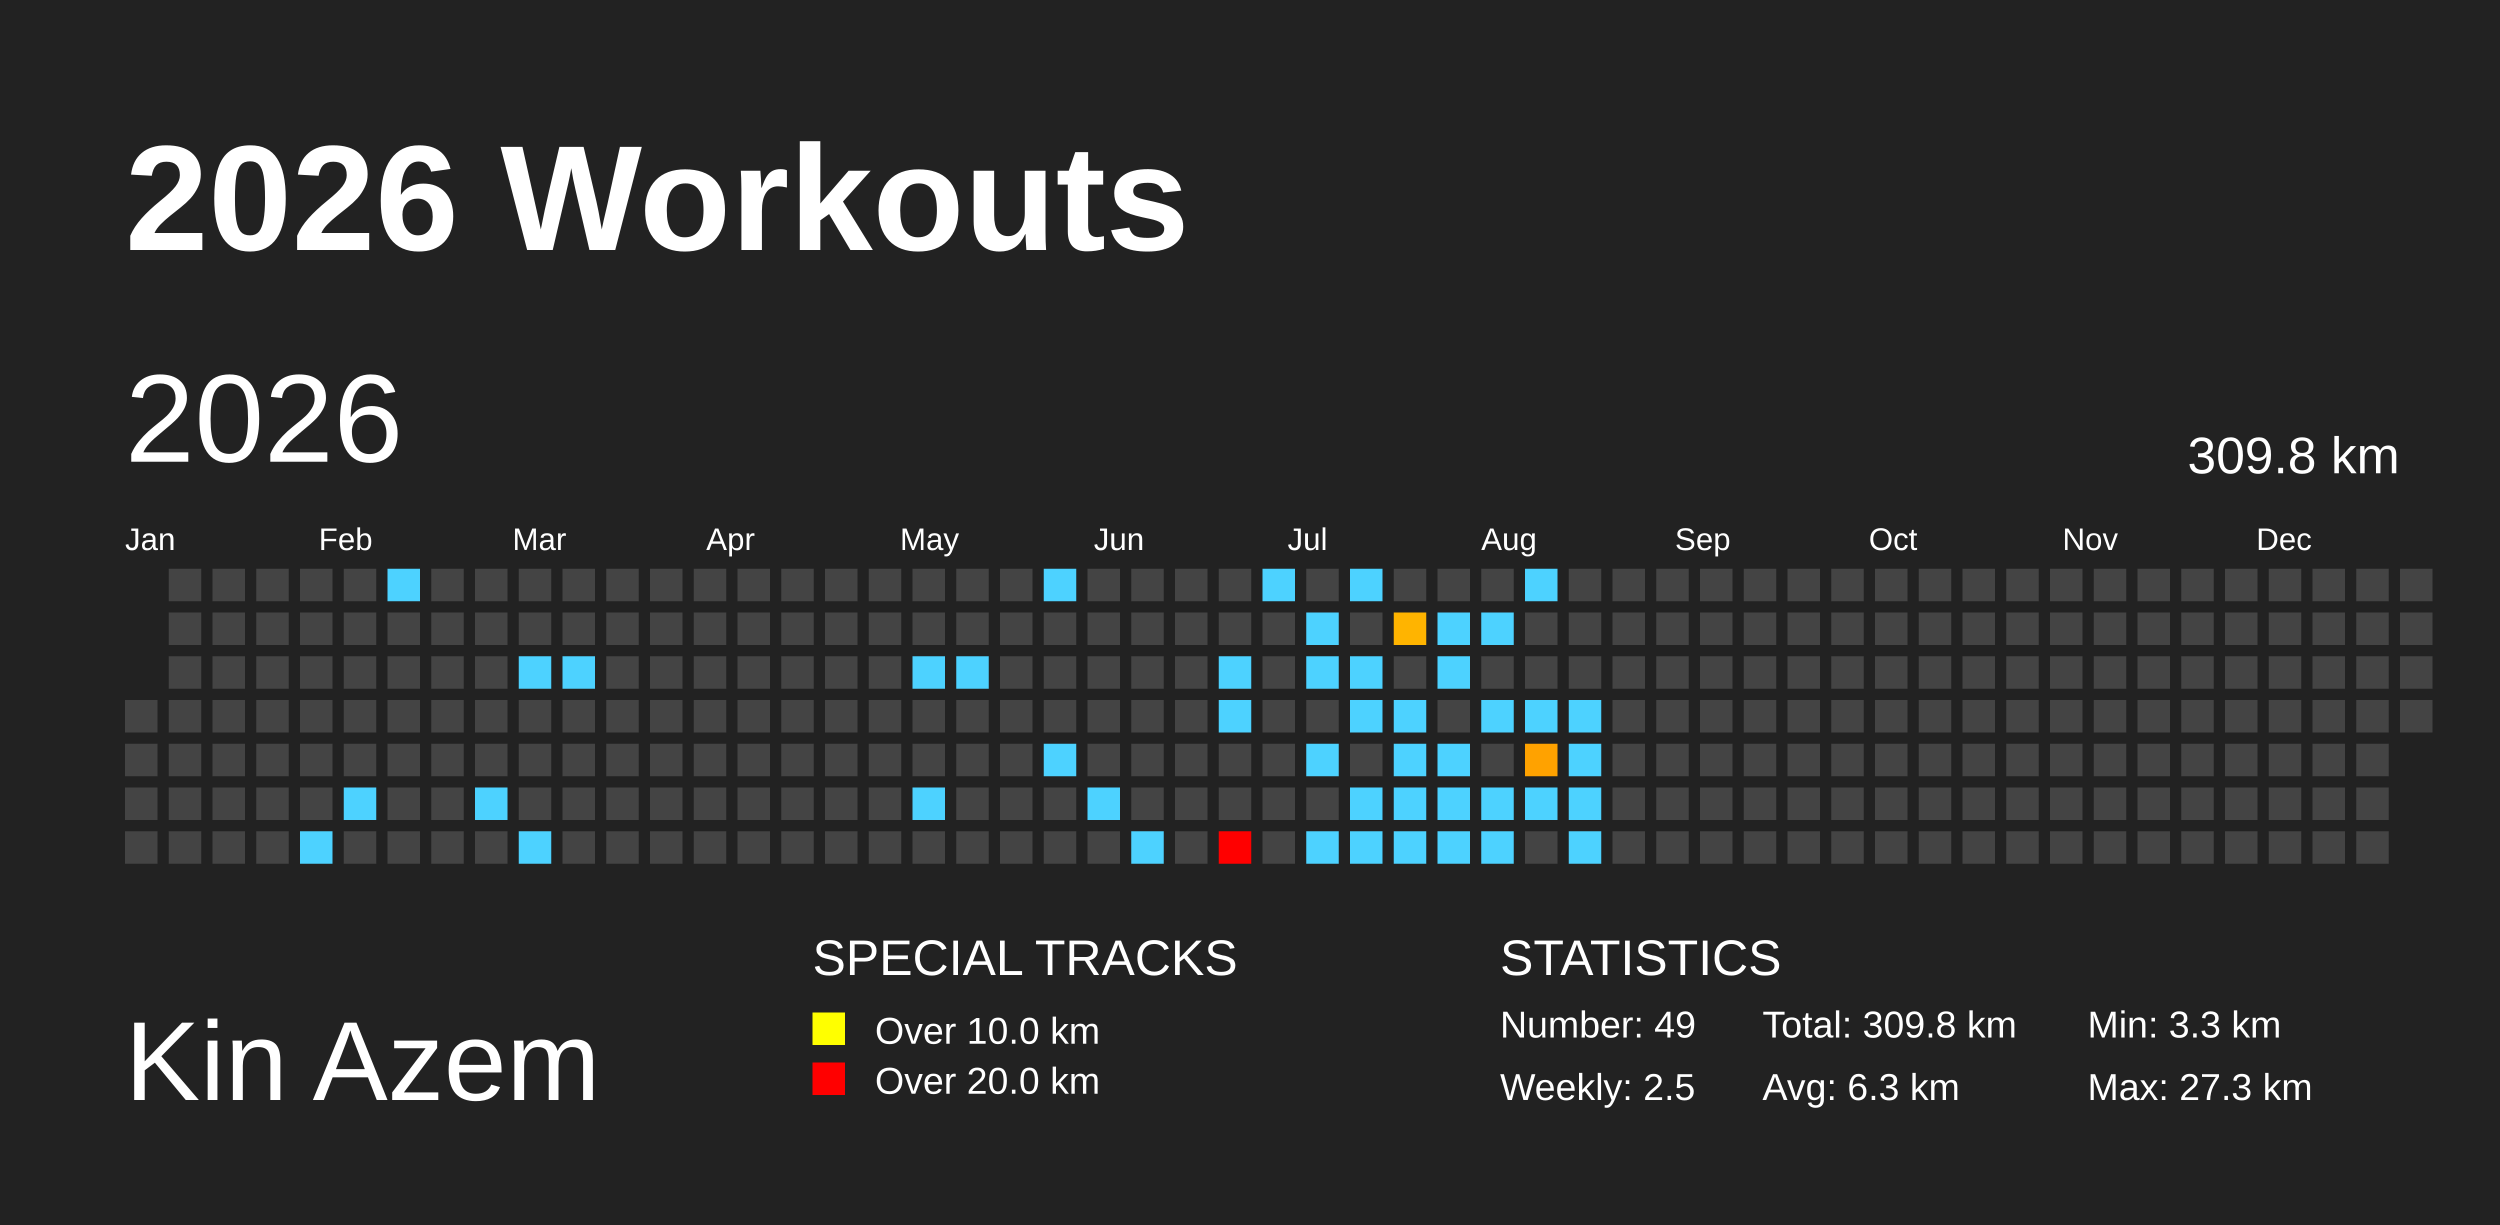
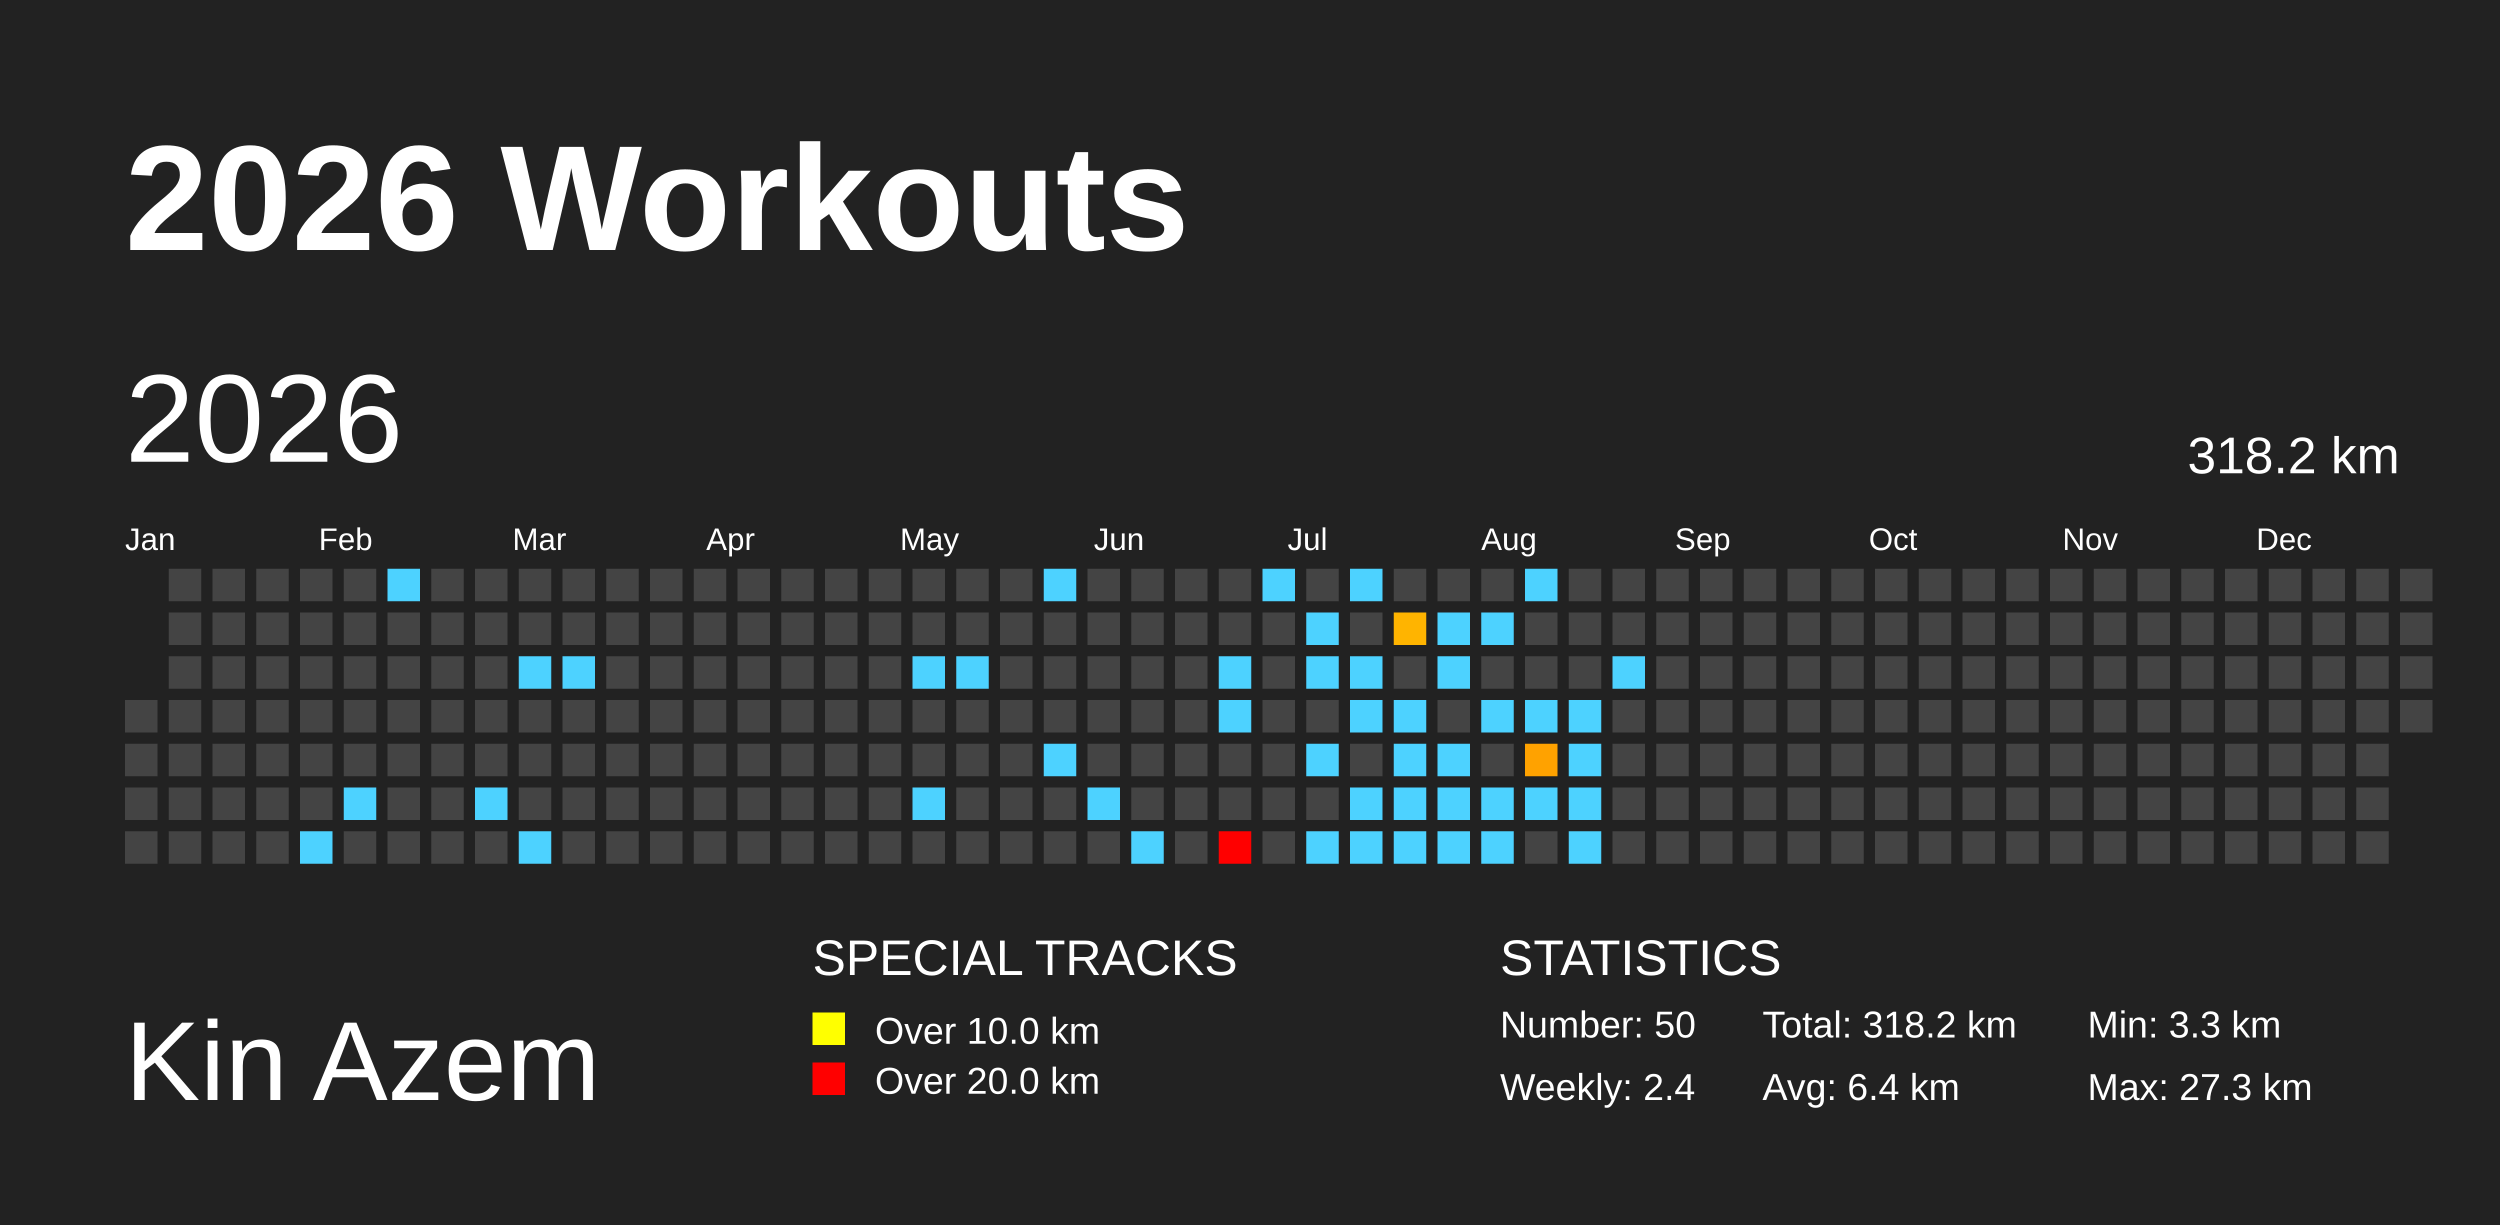
<svg xmlns="http://www.w3.org/2000/svg" baseProfile="full" height="98mm" version="1.1" viewBox="0,0,200,98" width="200mm">
  <defs>
    <pattern height="2" id="indoor-stripe" patternUnits="userSpaceOnUse" width="2">
      <line stroke="white" stroke-opacity="0.45" stroke-width="0.5" x1="0" x2="2" y1="2" y2="0" />
    </pattern>
  </defs>
  <rect fill="#222222" height="98" width="200" x="0" y="0" />
  <text fill="#FFFFFF" style="font-size:12px; font-family:Arial; font-weight:bold;" x="10" y="20">2026 Workouts</text>
  <text fill="#FFFFFF" style="font-size:9px; font-family:Arial" x="10" y="88">Kin Azem</text>
  <text fill="#FFFFFF" style="font-size:4px; font-family:Arial" x="65" y="78">SPECIAL TRACKS</text>
  <rect fill="yellow" height="2.6" width="2.6" x="65" y="81" />
  <text fill="#FFFFFF" style="font-size:3px; font-family:Arial" x="70" y="83.5">Over 10.0 km</text>
  <rect fill="red" height="2.6" width="2.6" x="65" y="85" />
  <text fill="#FFFFFF" style="font-size:3px; font-family:Arial" x="70" y="87.5">Over 20.0 km</text>
  <text fill="#FFFFFF" style="font-size:4px; font-family:Arial" x="120" y="78">STATISTICS</text>
-   <text fill="#FFFFFF" style="font-size:3px; font-family:Arial" x="120" y="83">Number: 49</text>
-   <text fill="#FFFFFF" style="font-size:3px; font-family:Arial" x="120" y="88">Weekly: 2.5</text>
-   <text fill="#FFFFFF" style="font-size:3px; font-family:Arial" x="141" y="83">Total: 309.8 km</text>
-   <text fill="#FFFFFF" style="font-size:3px; font-family:Arial" x="141" y="88">Avg: 6.3 km</text>
+   <text fill="#FFFFFF" style="font-size:3px; font-family:Arial" x="120" y="83">Number: 50</text>
+   <text fill="#FFFFFF" style="font-size:3px; font-family:Arial" x="120" y="88">Weekly: 2.4</text>
+   <text fill="#FFFFFF" style="font-size:3px; font-family:Arial" x="141" y="83">Total: 318.2 km</text>
+   <text fill="#FFFFFF" style="font-size:3px; font-family:Arial" x="141" y="88">Avg: 6.4 km</text>
  <text fill="#FFFFFF" style="font-size:3px; font-family:Arial" x="167" y="83">Min: 3.3 km</text>
  <text fill="#FFFFFF" style="font-size:3px; font-family:Arial" x="167" y="88">Max: 27.3 km</text>
  <text dominant-baseline="hanging" fill="#FFFFFF" style="font-size:10.0px; font-family:Arial;" x="10" y="30">2026</text>
-   <text dominant-baseline="hanging" fill="#FFFFFF" style="font-size:4.125px; font-family:Arial;" x="175" y="35">309.8 km</text>
+   <text dominant-baseline="hanging" fill="#FFFFFF" style="font-size:4.125px; font-family:Arial;" x="175" y="35">318.2 km</text>
  <text fill="#FFFFFF" style="font-size:2.5px; font-family:Arial" x="10.0" y="44">Jan</text>
  <text fill="#FFFFFF" style="font-size:2.5px; font-family:Arial" x="25.5" y="44">Feb</text>
  <text fill="#FFFFFF" style="font-size:2.5px; font-family:Arial" x="41.0" y="44">Mar</text>
  <text fill="#FFFFFF" style="font-size:2.5px; font-family:Arial" x="56.5" y="44">Apr</text>
  <text fill="#FFFFFF" style="font-size:2.5px; font-family:Arial" x="72.0" y="44">May</text>
  <text fill="#FFFFFF" style="font-size:2.5px; font-family:Arial" x="87.5" y="44">Jun</text>
  <text fill="#FFFFFF" style="font-size:2.5px; font-family:Arial" x="103.0" y="44">Jul</text>
  <text fill="#FFFFFF" style="font-size:2.5px; font-family:Arial" x="118.5" y="44">Aug</text>
  <text fill="#FFFFFF" style="font-size:2.5px; font-family:Arial" x="134.0" y="44">Sep</text>
  <text fill="#FFFFFF" style="font-size:2.5px; font-family:Arial" x="149.5" y="44">Oct</text>
  <text fill="#FFFFFF" style="font-size:2.5px; font-family:Arial" x="165.0" y="44">Nov</text>
  <text fill="#FFFFFF" style="font-size:2.5px; font-family:Arial" x="180.5" y="44">Dec</text>
  <rect fill="#444444" height="2.6" width="2.6" x="10.0" y="56.0" />
  <rect fill="#444444" height="2.6" width="2.6" x="10.0" y="59.5" />
  <rect fill="#444444" height="2.6" width="2.6" x="10.0" y="63.0" />
  <rect fill="#444444" height="2.6" width="2.6" x="10.0" y="66.5" />
  <rect fill="#444444" height="2.6" width="2.6" x="13.5" y="45.5" />
  <rect fill="#444444" height="2.6" width="2.6" x="13.5" y="49.0" />
  <rect fill="#444444" height="2.6" width="2.6" x="13.5" y="52.5" />
  <rect fill="#444444" height="2.6" width="2.6" x="13.5" y="56.0" />
  <rect fill="#444444" height="2.6" width="2.6" x="13.5" y="59.5" />
  <rect fill="#444444" height="2.6" width="2.6" x="13.5" y="63.0" />
  <rect fill="#444444" height="2.6" width="2.6" x="13.5" y="66.5" />
  <rect fill="#444444" height="2.6" width="2.6" x="17.0" y="45.5" />
  <rect fill="#444444" height="2.6" width="2.6" x="17.0" y="49.0" />
  <rect fill="#444444" height="2.6" width="2.6" x="17.0" y="52.5" />
  <rect fill="#444444" height="2.6" width="2.6" x="17.0" y="56.0" />
  <rect fill="#444444" height="2.6" width="2.6" x="17.0" y="59.5" />
  <rect fill="#444444" height="2.6" width="2.6" x="17.0" y="63.0" />
  <rect fill="#444444" height="2.6" width="2.6" x="17.0" y="66.5" />
  <rect fill="#444444" height="2.6" width="2.6" x="20.5" y="45.5" />
  <rect fill="#444444" height="2.6" width="2.6" x="20.5" y="49.0" />
  <rect fill="#444444" height="2.6" width="2.6" x="20.5" y="52.5" />
  <rect fill="#444444" height="2.6" width="2.6" x="20.5" y="56.0" />
  <rect fill="#444444" height="2.6" width="2.6" x="20.5" y="59.5" />
  <rect fill="#444444" height="2.6" width="2.6" x="20.5" y="63.0" />
  <rect fill="#444444" height="2.6" width="2.6" x="20.5" y="66.5" />
  <rect fill="#444444" height="2.6" width="2.6" x="24.0" y="45.5" />
  <rect fill="#444444" height="2.6" width="2.6" x="24.0" y="49.0" />
  <rect fill="#444444" height="2.6" width="2.6" x="24.0" y="52.5" />
  <rect fill="#444444" height="2.6" width="2.6" x="24.0" y="56.0" />
  <rect fill="#444444" height="2.6" width="2.6" x="24.0" y="59.5" />
  <rect fill="#444444" height="2.6" width="2.6" x="24.0" y="63.0" />
  <rect fill="#4dd2ff" height="2.6" width="2.6" x="24.0" y="66.5" />
  <rect fill="#444444" height="2.6" width="2.6" x="27.5" y="45.5" />
  <rect fill="#444444" height="2.6" width="2.6" x="27.5" y="49.0" />
  <rect fill="#444444" height="2.6" width="2.6" x="27.5" y="52.5" />
  <rect fill="#444444" height="2.6" width="2.6" x="27.5" y="56.0" />
  <rect fill="#444444" height="2.6" width="2.6" x="27.5" y="59.5" />
  <rect fill="#4dd2ff" height="2.6" width="2.6" x="27.5" y="63.0" />
  <rect fill="#444444" height="2.6" width="2.6" x="27.5" y="66.5" />
  <rect fill="#4dd2ff" height="2.6" width="2.6" x="31.0" y="45.5" />
  <rect fill="#444444" height="2.6" width="2.6" x="31.0" y="49.0" />
  <rect fill="#444444" height="2.6" width="2.6" x="31.0" y="52.5" />
  <rect fill="#444444" height="2.6" width="2.6" x="31.0" y="56.0" />
  <rect fill="#444444" height="2.6" width="2.6" x="31.0" y="59.5" />
  <rect fill="#444444" height="2.6" width="2.6" x="31.0" y="63.0" />
  <rect fill="#444444" height="2.6" width="2.6" x="31.0" y="66.5" />
  <rect fill="#444444" height="2.6" width="2.6" x="34.5" y="45.5" />
  <rect fill="#444444" height="2.6" width="2.6" x="34.5" y="49.0" />
  <rect fill="#444444" height="2.6" width="2.6" x="34.5" y="52.5" />
  <rect fill="#444444" height="2.6" width="2.6" x="34.5" y="56.0" />
  <rect fill="#444444" height="2.6" width="2.6" x="34.5" y="59.5" />
  <rect fill="#444444" height="2.6" width="2.6" x="34.5" y="63.0" />
  <rect fill="#444444" height="2.6" width="2.6" x="34.5" y="66.5" />
  <rect fill="#444444" height="2.6" width="2.6" x="38.0" y="45.5" />
  <rect fill="#444444" height="2.6" width="2.6" x="38.0" y="49.0" />
  <rect fill="#444444" height="2.6" width="2.6" x="38.0" y="52.5" />
  <rect fill="#444444" height="2.6" width="2.6" x="38.0" y="56.0" />
  <rect fill="#444444" height="2.6" width="2.6" x="38.0" y="59.5" />
  <rect fill="#4dd2ff" height="2.6" width="2.6" x="38.0" y="63.0" />
  <rect fill="#444444" height="2.6" width="2.6" x="38.0" y="66.5" />
  <rect fill="#444444" height="2.6" width="2.6" x="41.5" y="45.5" />
  <rect fill="#444444" height="2.6" width="2.6" x="41.5" y="49.0" />
  <rect fill="#4dd2ff" height="2.6" width="2.6" x="41.5" y="52.5" />
  <rect fill="#444444" height="2.6" width="2.6" x="41.5" y="56.0" />
  <rect fill="#444444" height="2.6" width="2.6" x="41.5" y="59.5" />
  <rect fill="#444444" height="2.6" width="2.6" x="41.5" y="63.0" />
  <rect fill="#4dd2ff" height="2.6" width="2.6" x="41.5" y="66.5" />
  <rect fill="#444444" height="2.6" width="2.6" x="45.0" y="45.5" />
  <rect fill="#444444" height="2.6" width="2.6" x="45.0" y="49.0" />
  <rect fill="#4dd2ff" height="2.6" width="2.6" x="45.0" y="52.5" />
  <rect fill="#444444" height="2.6" width="2.6" x="45.0" y="56.0" />
  <rect fill="#444444" height="2.6" width="2.6" x="45.0" y="59.5" />
  <rect fill="#444444" height="2.6" width="2.6" x="45.0" y="63.0" />
  <rect fill="#444444" height="2.6" width="2.6" x="45.0" y="66.5" />
  <rect fill="#444444" height="2.6" width="2.6" x="48.5" y="45.5" />
  <rect fill="#444444" height="2.6" width="2.6" x="48.5" y="49.0" />
  <rect fill="#444444" height="2.6" width="2.6" x="48.5" y="52.5" />
  <rect fill="#444444" height="2.6" width="2.6" x="48.5" y="56.0" />
  <rect fill="#444444" height="2.6" width="2.6" x="48.5" y="59.5" />
  <rect fill="#444444" height="2.6" width="2.6" x="48.5" y="63.0" />
  <rect fill="#444444" height="2.6" width="2.6" x="48.5" y="66.5" />
  <rect fill="#444444" height="2.6" width="2.6" x="52.0" y="45.5" />
  <rect fill="#444444" height="2.6" width="2.6" x="52.0" y="49.0" />
  <rect fill="#444444" height="2.6" width="2.6" x="52.0" y="52.5" />
  <rect fill="#444444" height="2.6" width="2.6" x="52.0" y="56.0" />
  <rect fill="#444444" height="2.6" width="2.6" x="52.0" y="59.5" />
  <rect fill="#444444" height="2.6" width="2.6" x="52.0" y="63.0" />
  <rect fill="#444444" height="2.6" width="2.6" x="52.0" y="66.5" />
  <rect fill="#444444" height="2.6" width="2.6" x="55.5" y="45.5" />
  <rect fill="#444444" height="2.6" width="2.6" x="55.5" y="49.0" />
  <rect fill="#444444" height="2.6" width="2.6" x="55.5" y="52.5" />
  <rect fill="#444444" height="2.6" width="2.6" x="55.5" y="56.0" />
  <rect fill="#444444" height="2.6" width="2.6" x="55.5" y="59.5" />
  <rect fill="#444444" height="2.6" width="2.6" x="55.5" y="63.0" />
  <rect fill="#444444" height="2.6" width="2.6" x="55.5" y="66.5" />
  <rect fill="#444444" height="2.6" width="2.6" x="59.0" y="45.5" />
  <rect fill="#444444" height="2.6" width="2.6" x="59.0" y="49.0" />
  <rect fill="#444444" height="2.6" width="2.6" x="59.0" y="52.5" />
  <rect fill="#444444" height="2.6" width="2.6" x="59.0" y="56.0" />
  <rect fill="#444444" height="2.6" width="2.6" x="59.0" y="59.5" />
  <rect fill="#444444" height="2.6" width="2.6" x="59.0" y="63.0" />
  <rect fill="#444444" height="2.6" width="2.6" x="59.0" y="66.5" />
  <rect fill="#444444" height="2.6" width="2.6" x="62.5" y="45.5" />
  <rect fill="#444444" height="2.6" width="2.6" x="62.5" y="49.0" />
  <rect fill="#444444" height="2.6" width="2.6" x="62.5" y="52.5" />
  <rect fill="#444444" height="2.6" width="2.6" x="62.5" y="56.0" />
  <rect fill="#444444" height="2.6" width="2.6" x="62.5" y="59.5" />
  <rect fill="#444444" height="2.6" width="2.6" x="62.5" y="63.0" />
  <rect fill="#444444" height="2.6" width="2.6" x="62.5" y="66.5" />
  <rect fill="#444444" height="2.6" width="2.6" x="66.0" y="45.5" />
  <rect fill="#444444" height="2.6" width="2.6" x="66.0" y="49.0" />
  <rect fill="#444444" height="2.6" width="2.6" x="66.0" y="52.5" />
  <rect fill="#444444" height="2.6" width="2.6" x="66.0" y="56.0" />
  <rect fill="#444444" height="2.6" width="2.6" x="66.0" y="59.5" />
  <rect fill="#444444" height="2.6" width="2.6" x="66.0" y="63.0" />
  <rect fill="#444444" height="2.6" width="2.6" x="66.0" y="66.5" />
  <rect fill="#444444" height="2.6" width="2.6" x="69.5" y="45.5" />
  <rect fill="#444444" height="2.6" width="2.6" x="69.5" y="49.0" />
  <rect fill="#444444" height="2.6" width="2.6" x="69.5" y="52.5" />
  <rect fill="#444444" height="2.6" width="2.6" x="69.5" y="56.0" />
  <rect fill="#444444" height="2.6" width="2.6" x="69.5" y="59.5" />
  <rect fill="#444444" height="2.6" width="2.6" x="69.5" y="63.0" />
  <rect fill="#444444" height="2.6" width="2.6" x="69.5" y="66.5" />
  <rect fill="#444444" height="2.6" width="2.6" x="73.0" y="45.5" />
  <rect fill="#444444" height="2.6" width="2.6" x="73.0" y="49.0" />
  <rect fill="#4dd2ff" height="2.6" width="2.6" x="73.0" y="52.5" />
  <rect fill="#444444" height="2.6" width="2.6" x="73.0" y="56.0" />
  <rect fill="#444444" height="2.6" width="2.6" x="73.0" y="59.5" />
  <rect fill="#4dd2ff" height="2.6" width="2.6" x="73.0" y="63.0" />
  <rect fill="#444444" height="2.6" width="2.6" x="73.0" y="66.5" />
  <rect fill="#444444" height="2.6" width="2.6" x="76.5" y="45.5" />
  <rect fill="#444444" height="2.6" width="2.6" x="76.5" y="49.0" />
  <rect fill="#4dd2ff" height="2.6" width="2.6" x="76.5" y="52.5" />
  <rect fill="#444444" height="2.6" width="2.6" x="76.5" y="56.0" />
  <rect fill="#444444" height="2.6" width="2.6" x="76.5" y="59.5" />
  <rect fill="#444444" height="2.6" width="2.6" x="76.5" y="63.0" />
  <rect fill="#444444" height="2.6" width="2.6" x="76.5" y="66.5" />
  <rect fill="#444444" height="2.6" width="2.6" x="80.0" y="45.5" />
  <rect fill="#444444" height="2.6" width="2.6" x="80.0" y="49.0" />
  <rect fill="#444444" height="2.6" width="2.6" x="80.0" y="52.5" />
  <rect fill="#444444" height="2.6" width="2.6" x="80.0" y="56.0" />
  <rect fill="#444444" height="2.6" width="2.6" x="80.0" y="59.5" />
  <rect fill="#444444" height="2.6" width="2.6" x="80.0" y="63.0" />
  <rect fill="#444444" height="2.6" width="2.6" x="80.0" y="66.5" />
  <rect fill="#4dd2ff" height="2.6" width="2.6" x="83.5" y="45.5" />
  <rect fill="#444444" height="2.6" width="2.6" x="83.5" y="49.0" />
  <rect fill="#444444" height="2.6" width="2.6" x="83.5" y="52.5" />
  <rect fill="#444444" height="2.6" width="2.6" x="83.5" y="56.0" />
  <rect fill="#4dd2ff" height="2.6" width="2.6" x="83.5" y="59.5" />
  <rect fill="#444444" height="2.6" width="2.6" x="83.5" y="63.0" />
  <rect fill="#444444" height="2.6" width="2.6" x="83.5" y="66.5" />
  <rect fill="#444444" height="2.6" width="2.6" x="87.0" y="45.5" />
  <rect fill="#444444" height="2.6" width="2.6" x="87.0" y="49.0" />
  <rect fill="#444444" height="2.6" width="2.6" x="87.0" y="52.5" />
  <rect fill="#444444" height="2.6" width="2.6" x="87.0" y="56.0" />
  <rect fill="#444444" height="2.6" width="2.6" x="87.0" y="59.5" />
  <rect fill="#4dd2ff" height="2.6" width="2.6" x="87.0" y="63.0" />
  <rect fill="#444444" height="2.6" width="2.6" x="87.0" y="66.5" />
  <rect fill="#444444" height="2.6" width="2.6" x="90.5" y="45.5" />
  <rect fill="#444444" height="2.6" width="2.6" x="90.5" y="49.0" />
  <rect fill="#444444" height="2.6" width="2.6" x="90.5" y="52.5" />
  <rect fill="#444444" height="2.6" width="2.6" x="90.5" y="56.0" />
  <rect fill="#444444" height="2.6" width="2.6" x="90.5" y="59.5" />
  <rect fill="#444444" height="2.6" width="2.6" x="90.5" y="63.0" />
  <rect fill="#4dd2ff" height="2.6" width="2.6" x="90.5" y="66.5" />
  <rect fill="#444444" height="2.6" width="2.6" x="94.0" y="45.5" />
  <rect fill="#444444" height="2.6" width="2.6" x="94.0" y="49.0" />
  <rect fill="#444444" height="2.6" width="2.6" x="94.0" y="52.5" />
  <rect fill="#444444" height="2.6" width="2.6" x="94.0" y="56.0" />
  <rect fill="#444444" height="2.6" width="2.6" x="94.0" y="59.5" />
  <rect fill="#444444" height="2.6" width="2.6" x="94.0" y="63.0" />
  <rect fill="#444444" height="2.6" width="2.6" x="94.0" y="66.5" />
  <rect fill="#444444" height="2.6" width="2.6" x="97.5" y="45.5" />
  <rect fill="#444444" height="2.6" width="2.6" x="97.5" y="49.0" />
  <rect fill="#4dd2ff" height="2.6" width="2.6" x="97.5" y="52.5" />
  <rect fill="#4dd2ff" height="2.6" width="2.6" x="97.5" y="56.0" />
  <rect fill="#444444" height="2.6" width="2.6" x="97.5" y="59.5" />
  <rect fill="#444444" height="2.6" width="2.6" x="97.5" y="63.0" />
  <rect fill="red" height="2.6" width="2.6" x="97.5" y="66.5" />
  <rect fill="#4dd2ff" height="2.6" width="2.6" x="101.0" y="45.5" />
  <rect fill="#444444" height="2.6" width="2.6" x="101.0" y="49.0" />
  <rect fill="#444444" height="2.6" width="2.6" x="101.0" y="52.5" />
  <rect fill="#444444" height="2.6" width="2.6" x="101.0" y="56.0" />
  <rect fill="#444444" height="2.6" width="2.6" x="101.0" y="59.5" />
  <rect fill="#444444" height="2.6" width="2.6" x="101.0" y="63.0" />
  <rect fill="#444444" height="2.6" width="2.6" x="101.0" y="66.5" />
  <rect fill="#444444" height="2.6" width="2.6" x="104.5" y="45.5" />
  <rect fill="#4dd2ff" height="2.6" width="2.6" x="104.5" y="49.0" />
  <rect fill="#4dd2ff" height="2.6" width="2.6" x="104.5" y="52.5" />
  <rect fill="#444444" height="2.6" width="2.6" x="104.5" y="56.0" />
  <rect fill="#4dd2ff" height="2.6" width="2.6" x="104.5" y="59.5" />
  <rect fill="#444444" height="2.6" width="2.6" x="104.5" y="63.0" />
  <rect fill="#4dd2ff" height="2.6" width="2.6" x="104.5" y="66.5" />
  <rect fill="#4dd2ff" height="2.6" width="2.6" x="108.0" y="45.5" />
  <rect fill="#444444" height="2.6" width="2.6" x="108.0" y="49.0" />
  <rect fill="#4dd2ff" height="2.6" width="2.6" x="108.0" y="52.5" />
  <rect fill="#4dd2ff" height="2.6" width="2.6" x="108.0" y="56.0" />
  <rect fill="#444444" height="2.6" width="2.6" x="108.0" y="59.5" />
  <rect fill="#4dd2ff" height="2.6" width="2.6" x="108.0" y="63.0" />
  <rect fill="#4dd2ff" height="2.6" width="2.6" x="108.0" y="66.5" />
  <rect fill="#444444" height="2.6" width="2.6" x="111.5" y="45.5" />
  <rect fill="#ffb400" height="2.6" width="2.6" x="111.5" y="49.0" />
  <rect fill="#444444" height="2.6" width="2.6" x="111.5" y="52.5" />
  <rect fill="#4dd2ff" height="2.6" width="2.6" x="111.5" y="56.0" />
  <rect fill="#4dd2ff" height="2.6" width="2.6" x="111.5" y="59.5" />
  <rect fill="#4dd2ff" height="2.6" width="2.6" x="111.5" y="63.0" />
  <rect fill="#4dd2ff" height="2.6" width="2.6" x="111.5" y="66.5" />
  <rect fill="#444444" height="2.6" width="2.6" x="115.0" y="45.5" />
  <rect fill="#4dd2ff" height="2.6" width="2.6" x="115.0" y="49.0" />
  <rect fill="#4dd2ff" height="2.6" width="2.6" x="115.0" y="52.5" />
  <rect fill="#444444" height="2.6" width="2.6" x="115.0" y="56.0" />
  <rect fill="#4dd2ff" height="2.6" width="2.6" x="115.0" y="59.5" />
  <rect fill="#4dd2ff" height="2.6" width="2.6" x="115.0" y="63.0" />
  <rect fill="#4dd2ff" height="2.6" width="2.6" x="115.0" y="66.5" />
  <rect fill="#444444" height="2.6" width="2.6" x="118.5" y="45.5" />
  <rect fill="#4dd2ff" height="2.6" width="2.6" x="118.5" y="49.0" />
  <rect fill="#444444" height="2.6" width="2.6" x="118.5" y="52.5" />
  <rect fill="#4dd2ff" height="2.6" width="2.6" x="118.5" y="56.0" />
  <rect fill="#444444" height="2.6" width="2.6" x="118.5" y="59.5" />
  <rect fill="#4dd2ff" height="2.6" width="2.6" x="118.5" y="63.0" />
  <rect fill="#4dd2ff" height="2.6" width="2.6" x="118.5" y="66.5" />
  <rect fill="#4dd2ff" height="2.6" width="2.6" x="122.0" y="45.5" />
  <rect fill="#444444" height="2.6" width="2.6" x="122.0" y="49.0" />
  <rect fill="#444444" height="2.6" width="2.6" x="122.0" y="52.5" />
  <rect fill="#4dd2ff" height="2.6" width="2.6" x="122.0" y="56.0" />
  <rect fill="#ffa200" height="2.6" width="2.6" x="122.0" y="59.5" />
  <rect fill="#4dd2ff" height="2.6" width="2.6" x="122.0" y="63.0" />
  <rect fill="#444444" height="2.6" width="2.6" x="122.0" y="66.5" />
  <rect fill="#444444" height="2.6" width="2.6" x="125.5" y="45.5" />
  <rect fill="#444444" height="2.6" width="2.6" x="125.5" y="49.0" />
  <rect fill="#444444" height="2.6" width="2.6" x="125.5" y="52.5" />
  <rect fill="#4dd2ff" height="2.6" width="2.6" x="125.5" y="56.0" />
  <rect fill="#4dd2ff" height="2.6" width="2.6" x="125.5" y="59.5" />
  <rect fill="#4dd2ff" height="2.6" width="2.6" x="125.5" y="63.0" />
  <rect fill="#4dd2ff" height="2.6" width="2.6" x="125.5" y="66.5" />
  <rect fill="#444444" height="2.6" width="2.6" x="129.0" y="45.5" />
  <rect fill="#444444" height="2.6" width="2.6" x="129.0" y="49.0" />
-   <rect fill="#444444" height="2.6" width="2.6" x="129.0" y="52.5" />
+   <rect fill="#4dd2ff" height="2.6" width="2.6" x="129.0" y="52.5" />
  <rect fill="#444444" height="2.6" width="2.6" x="129.0" y="56.0" />
  <rect fill="#444444" height="2.6" width="2.6" x="129.0" y="59.5" />
  <rect fill="#444444" height="2.6" width="2.6" x="129.0" y="63.0" />
  <rect fill="#444444" height="2.6" width="2.6" x="129.0" y="66.5" />
  <rect fill="#444444" height="2.6" width="2.6" x="132.5" y="45.5" />
  <rect fill="#444444" height="2.6" width="2.6" x="132.5" y="49.0" />
  <rect fill="#444444" height="2.6" width="2.6" x="132.5" y="52.5" />
  <rect fill="#444444" height="2.6" width="2.6" x="132.5" y="56.0" />
  <rect fill="#444444" height="2.6" width="2.6" x="132.5" y="59.5" />
  <rect fill="#444444" height="2.6" width="2.6" x="132.5" y="63.0" />
  <rect fill="#444444" height="2.6" width="2.6" x="132.5" y="66.5" />
  <rect fill="#444444" height="2.6" width="2.6" x="136.0" y="45.5" />
  <rect fill="#444444" height="2.6" width="2.6" x="136.0" y="49.0" />
  <rect fill="#444444" height="2.6" width="2.6" x="136.0" y="52.5" />
  <rect fill="#444444" height="2.6" width="2.6" x="136.0" y="56.0" />
  <rect fill="#444444" height="2.6" width="2.6" x="136.0" y="59.5" />
  <rect fill="#444444" height="2.6" width="2.6" x="136.0" y="63.0" />
  <rect fill="#444444" height="2.6" width="2.6" x="136.0" y="66.5" />
  <rect fill="#444444" height="2.6" width="2.6" x="139.5" y="45.5" />
  <rect fill="#444444" height="2.6" width="2.6" x="139.5" y="49.0" />
  <rect fill="#444444" height="2.6" width="2.6" x="139.5" y="52.5" />
  <rect fill="#444444" height="2.6" width="2.6" x="139.5" y="56.0" />
  <rect fill="#444444" height="2.6" width="2.6" x="139.5" y="59.5" />
  <rect fill="#444444" height="2.6" width="2.6" x="139.5" y="63.0" />
  <rect fill="#444444" height="2.6" width="2.6" x="139.5" y="66.5" />
  <rect fill="#444444" height="2.6" width="2.6" x="143.0" y="45.5" />
  <rect fill="#444444" height="2.6" width="2.6" x="143.0" y="49.0" />
  <rect fill="#444444" height="2.6" width="2.6" x="143.0" y="52.5" />
  <rect fill="#444444" height="2.6" width="2.6" x="143.0" y="56.0" />
  <rect fill="#444444" height="2.6" width="2.6" x="143.0" y="59.5" />
  <rect fill="#444444" height="2.6" width="2.6" x="143.0" y="63.0" />
  <rect fill="#444444" height="2.6" width="2.6" x="143.0" y="66.5" />
  <rect fill="#444444" height="2.6" width="2.6" x="146.5" y="45.5" />
  <rect fill="#444444" height="2.6" width="2.6" x="146.5" y="49.0" />
  <rect fill="#444444" height="2.6" width="2.6" x="146.5" y="52.5" />
  <rect fill="#444444" height="2.6" width="2.6" x="146.5" y="56.0" />
  <rect fill="#444444" height="2.6" width="2.6" x="146.5" y="59.5" />
  <rect fill="#444444" height="2.6" width="2.6" x="146.5" y="63.0" />
  <rect fill="#444444" height="2.6" width="2.6" x="146.5" y="66.5" />
  <rect fill="#444444" height="2.6" width="2.6" x="150.0" y="45.5" />
  <rect fill="#444444" height="2.6" width="2.6" x="150.0" y="49.0" />
  <rect fill="#444444" height="2.6" width="2.6" x="150.0" y="52.5" />
  <rect fill="#444444" height="2.6" width="2.6" x="150.0" y="56.0" />
  <rect fill="#444444" height="2.6" width="2.6" x="150.0" y="59.5" />
  <rect fill="#444444" height="2.6" width="2.6" x="150.0" y="63.0" />
  <rect fill="#444444" height="2.6" width="2.6" x="150.0" y="66.5" />
  <rect fill="#444444" height="2.6" width="2.6" x="153.5" y="45.5" />
  <rect fill="#444444" height="2.6" width="2.6" x="153.5" y="49.0" />
  <rect fill="#444444" height="2.6" width="2.6" x="153.5" y="52.5" />
  <rect fill="#444444" height="2.6" width="2.6" x="153.5" y="56.0" />
  <rect fill="#444444" height="2.6" width="2.6" x="153.5" y="59.5" />
  <rect fill="#444444" height="2.6" width="2.6" x="153.5" y="63.0" />
  <rect fill="#444444" height="2.6" width="2.6" x="153.5" y="66.5" />
  <rect fill="#444444" height="2.6" width="2.6" x="157.0" y="45.5" />
  <rect fill="#444444" height="2.6" width="2.6" x="157.0" y="49.0" />
  <rect fill="#444444" height="2.6" width="2.6" x="157.0" y="52.5" />
  <rect fill="#444444" height="2.6" width="2.6" x="157.0" y="56.0" />
  <rect fill="#444444" height="2.6" width="2.6" x="157.0" y="59.5" />
  <rect fill="#444444" height="2.6" width="2.6" x="157.0" y="63.0" />
  <rect fill="#444444" height="2.6" width="2.6" x="157.0" y="66.5" />
  <rect fill="#444444" height="2.6" width="2.6" x="160.5" y="45.5" />
  <rect fill="#444444" height="2.6" width="2.6" x="160.5" y="49.0" />
  <rect fill="#444444" height="2.6" width="2.6" x="160.5" y="52.5" />
  <rect fill="#444444" height="2.6" width="2.6" x="160.5" y="56.0" />
  <rect fill="#444444" height="2.6" width="2.6" x="160.5" y="59.5" />
  <rect fill="#444444" height="2.6" width="2.6" x="160.5" y="63.0" />
  <rect fill="#444444" height="2.6" width="2.6" x="160.5" y="66.5" />
  <rect fill="#444444" height="2.6" width="2.6" x="164.0" y="45.5" />
  <rect fill="#444444" height="2.6" width="2.6" x="164.0" y="49.0" />
  <rect fill="#444444" height="2.6" width="2.6" x="164.0" y="52.5" />
  <rect fill="#444444" height="2.6" width="2.6" x="164.0" y="56.0" />
  <rect fill="#444444" height="2.6" width="2.6" x="164.0" y="59.5" />
  <rect fill="#444444" height="2.6" width="2.6" x="164.0" y="63.0" />
  <rect fill="#444444" height="2.6" width="2.6" x="164.0" y="66.5" />
  <rect fill="#444444" height="2.6" width="2.6" x="167.5" y="45.5" />
  <rect fill="#444444" height="2.6" width="2.6" x="167.5" y="49.0" />
  <rect fill="#444444" height="2.6" width="2.6" x="167.5" y="52.5" />
  <rect fill="#444444" height="2.6" width="2.6" x="167.5" y="56.0" />
  <rect fill="#444444" height="2.6" width="2.6" x="167.5" y="59.5" />
  <rect fill="#444444" height="2.6" width="2.6" x="167.5" y="63.0" />
  <rect fill="#444444" height="2.6" width="2.6" x="167.5" y="66.5" />
  <rect fill="#444444" height="2.6" width="2.6" x="171.0" y="45.5" />
  <rect fill="#444444" height="2.6" width="2.6" x="171.0" y="49.0" />
  <rect fill="#444444" height="2.6" width="2.6" x="171.0" y="52.5" />
  <rect fill="#444444" height="2.6" width="2.6" x="171.0" y="56.0" />
  <rect fill="#444444" height="2.6" width="2.6" x="171.0" y="59.5" />
  <rect fill="#444444" height="2.6" width="2.6" x="171.0" y="63.0" />
  <rect fill="#444444" height="2.6" width="2.6" x="171.0" y="66.5" />
  <rect fill="#444444" height="2.6" width="2.6" x="174.5" y="45.5" />
  <rect fill="#444444" height="2.6" width="2.6" x="174.5" y="49.0" />
  <rect fill="#444444" height="2.6" width="2.6" x="174.5" y="52.5" />
  <rect fill="#444444" height="2.6" width="2.6" x="174.5" y="56.0" />
  <rect fill="#444444" height="2.6" width="2.6" x="174.5" y="59.5" />
  <rect fill="#444444" height="2.6" width="2.6" x="174.5" y="63.0" />
  <rect fill="#444444" height="2.6" width="2.6" x="174.5" y="66.5" />
  <rect fill="#444444" height="2.6" width="2.6" x="178.0" y="45.5" />
  <rect fill="#444444" height="2.6" width="2.6" x="178.0" y="49.0" />
  <rect fill="#444444" height="2.6" width="2.6" x="178.0" y="52.5" />
  <rect fill="#444444" height="2.6" width="2.6" x="178.0" y="56.0" />
  <rect fill="#444444" height="2.6" width="2.6" x="178.0" y="59.5" />
  <rect fill="#444444" height="2.6" width="2.6" x="178.0" y="63.0" />
  <rect fill="#444444" height="2.6" width="2.6" x="178.0" y="66.5" />
  <rect fill="#444444" height="2.6" width="2.6" x="181.5" y="45.5" />
  <rect fill="#444444" height="2.6" width="2.6" x="181.5" y="49.0" />
  <rect fill="#444444" height="2.6" width="2.6" x="181.5" y="52.5" />
  <rect fill="#444444" height="2.6" width="2.6" x="181.5" y="56.0" />
  <rect fill="#444444" height="2.6" width="2.6" x="181.5" y="59.5" />
  <rect fill="#444444" height="2.6" width="2.6" x="181.5" y="63.0" />
  <rect fill="#444444" height="2.6" width="2.6" x="181.5" y="66.5" />
  <rect fill="#444444" height="2.6" width="2.6" x="185.0" y="45.5" />
  <rect fill="#444444" height="2.6" width="2.6" x="185.0" y="49.0" />
  <rect fill="#444444" height="2.6" width="2.6" x="185.0" y="52.5" />
  <rect fill="#444444" height="2.6" width="2.6" x="185.0" y="56.0" />
  <rect fill="#444444" height="2.6" width="2.6" x="185.0" y="59.5" />
  <rect fill="#444444" height="2.6" width="2.6" x="185.0" y="63.0" />
  <rect fill="#444444" height="2.6" width="2.6" x="185.0" y="66.5" />
  <rect fill="#444444" height="2.6" width="2.6" x="188.5" y="45.5" />
  <rect fill="#444444" height="2.6" width="2.6" x="188.5" y="49.0" />
  <rect fill="#444444" height="2.6" width="2.6" x="188.5" y="52.5" />
  <rect fill="#444444" height="2.6" width="2.6" x="188.5" y="56.0" />
  <rect fill="#444444" height="2.6" width="2.6" x="188.5" y="59.5" />
  <rect fill="#444444" height="2.6" width="2.6" x="188.5" y="63.0" />
  <rect fill="#444444" height="2.6" width="2.6" x="188.5" y="66.5" />
  <rect fill="#444444" height="2.6" width="2.6" x="192.0" y="45.5" />
  <rect fill="#444444" height="2.6" width="2.6" x="192.0" y="49.0" />
  <rect fill="#444444" height="2.6" width="2.6" x="192.0" y="52.5" />
  <rect fill="#444444" height="2.6" width="2.6" x="192.0" y="56.0" />
</svg>
